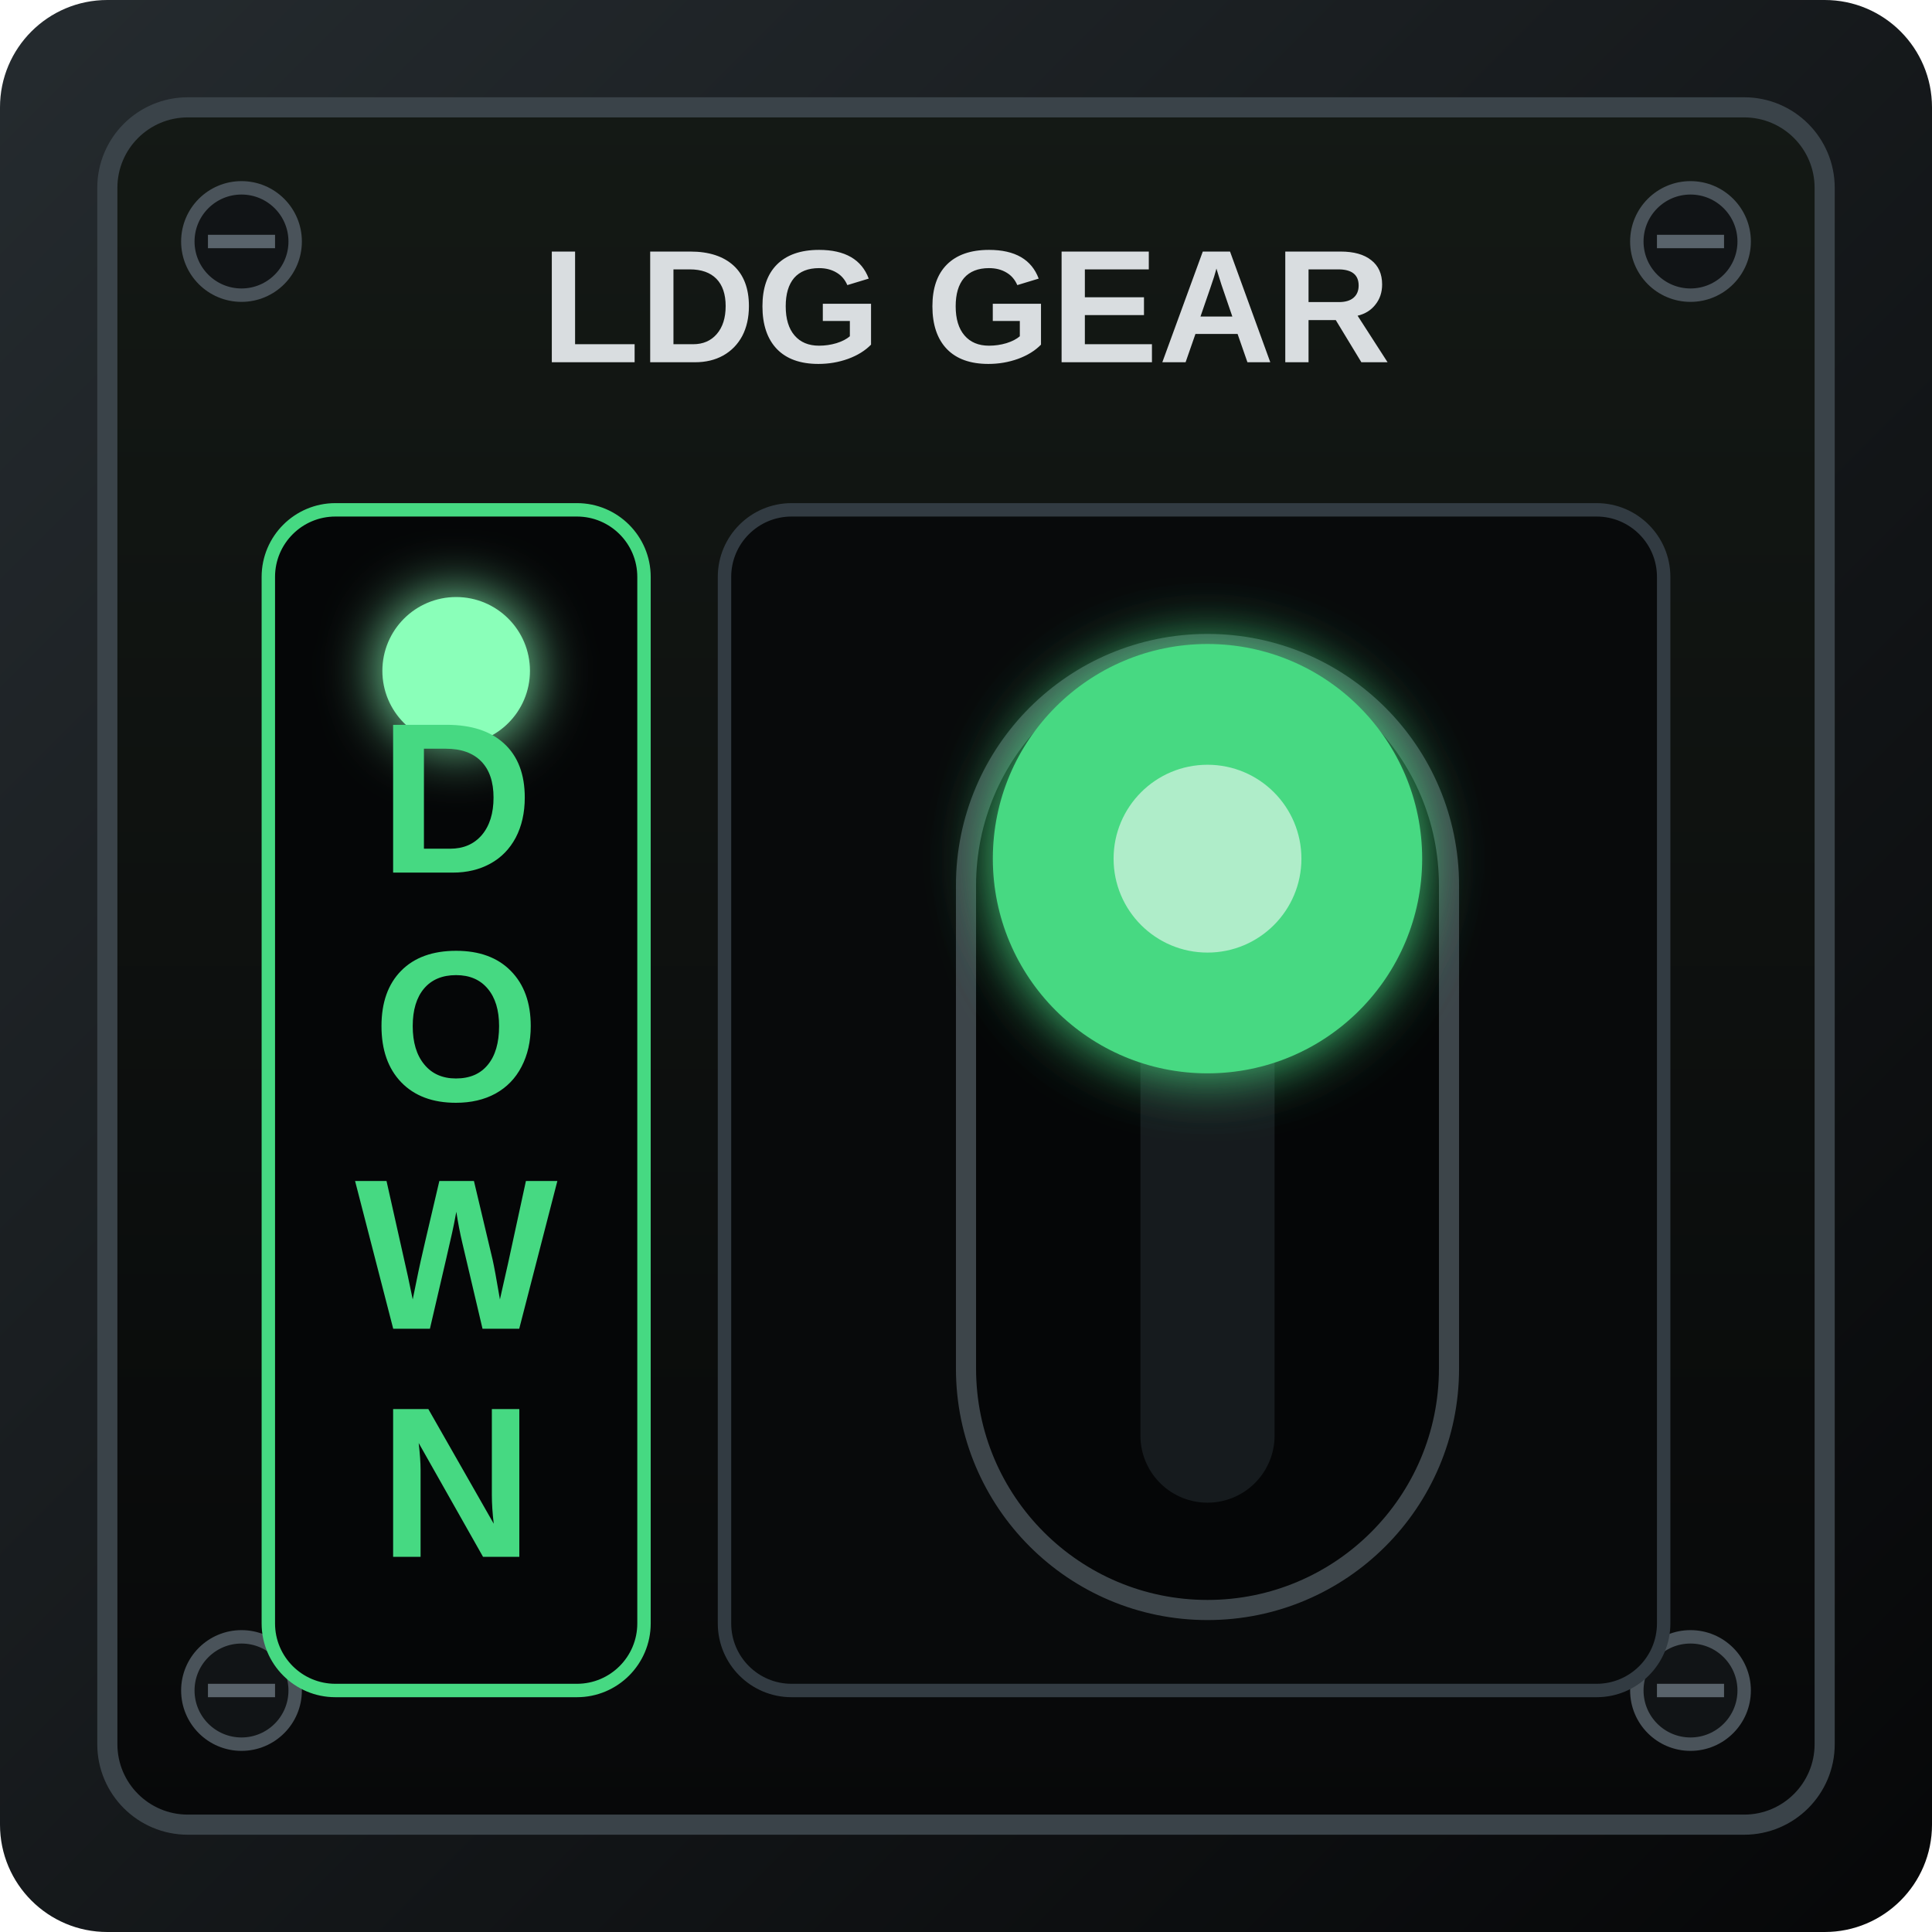
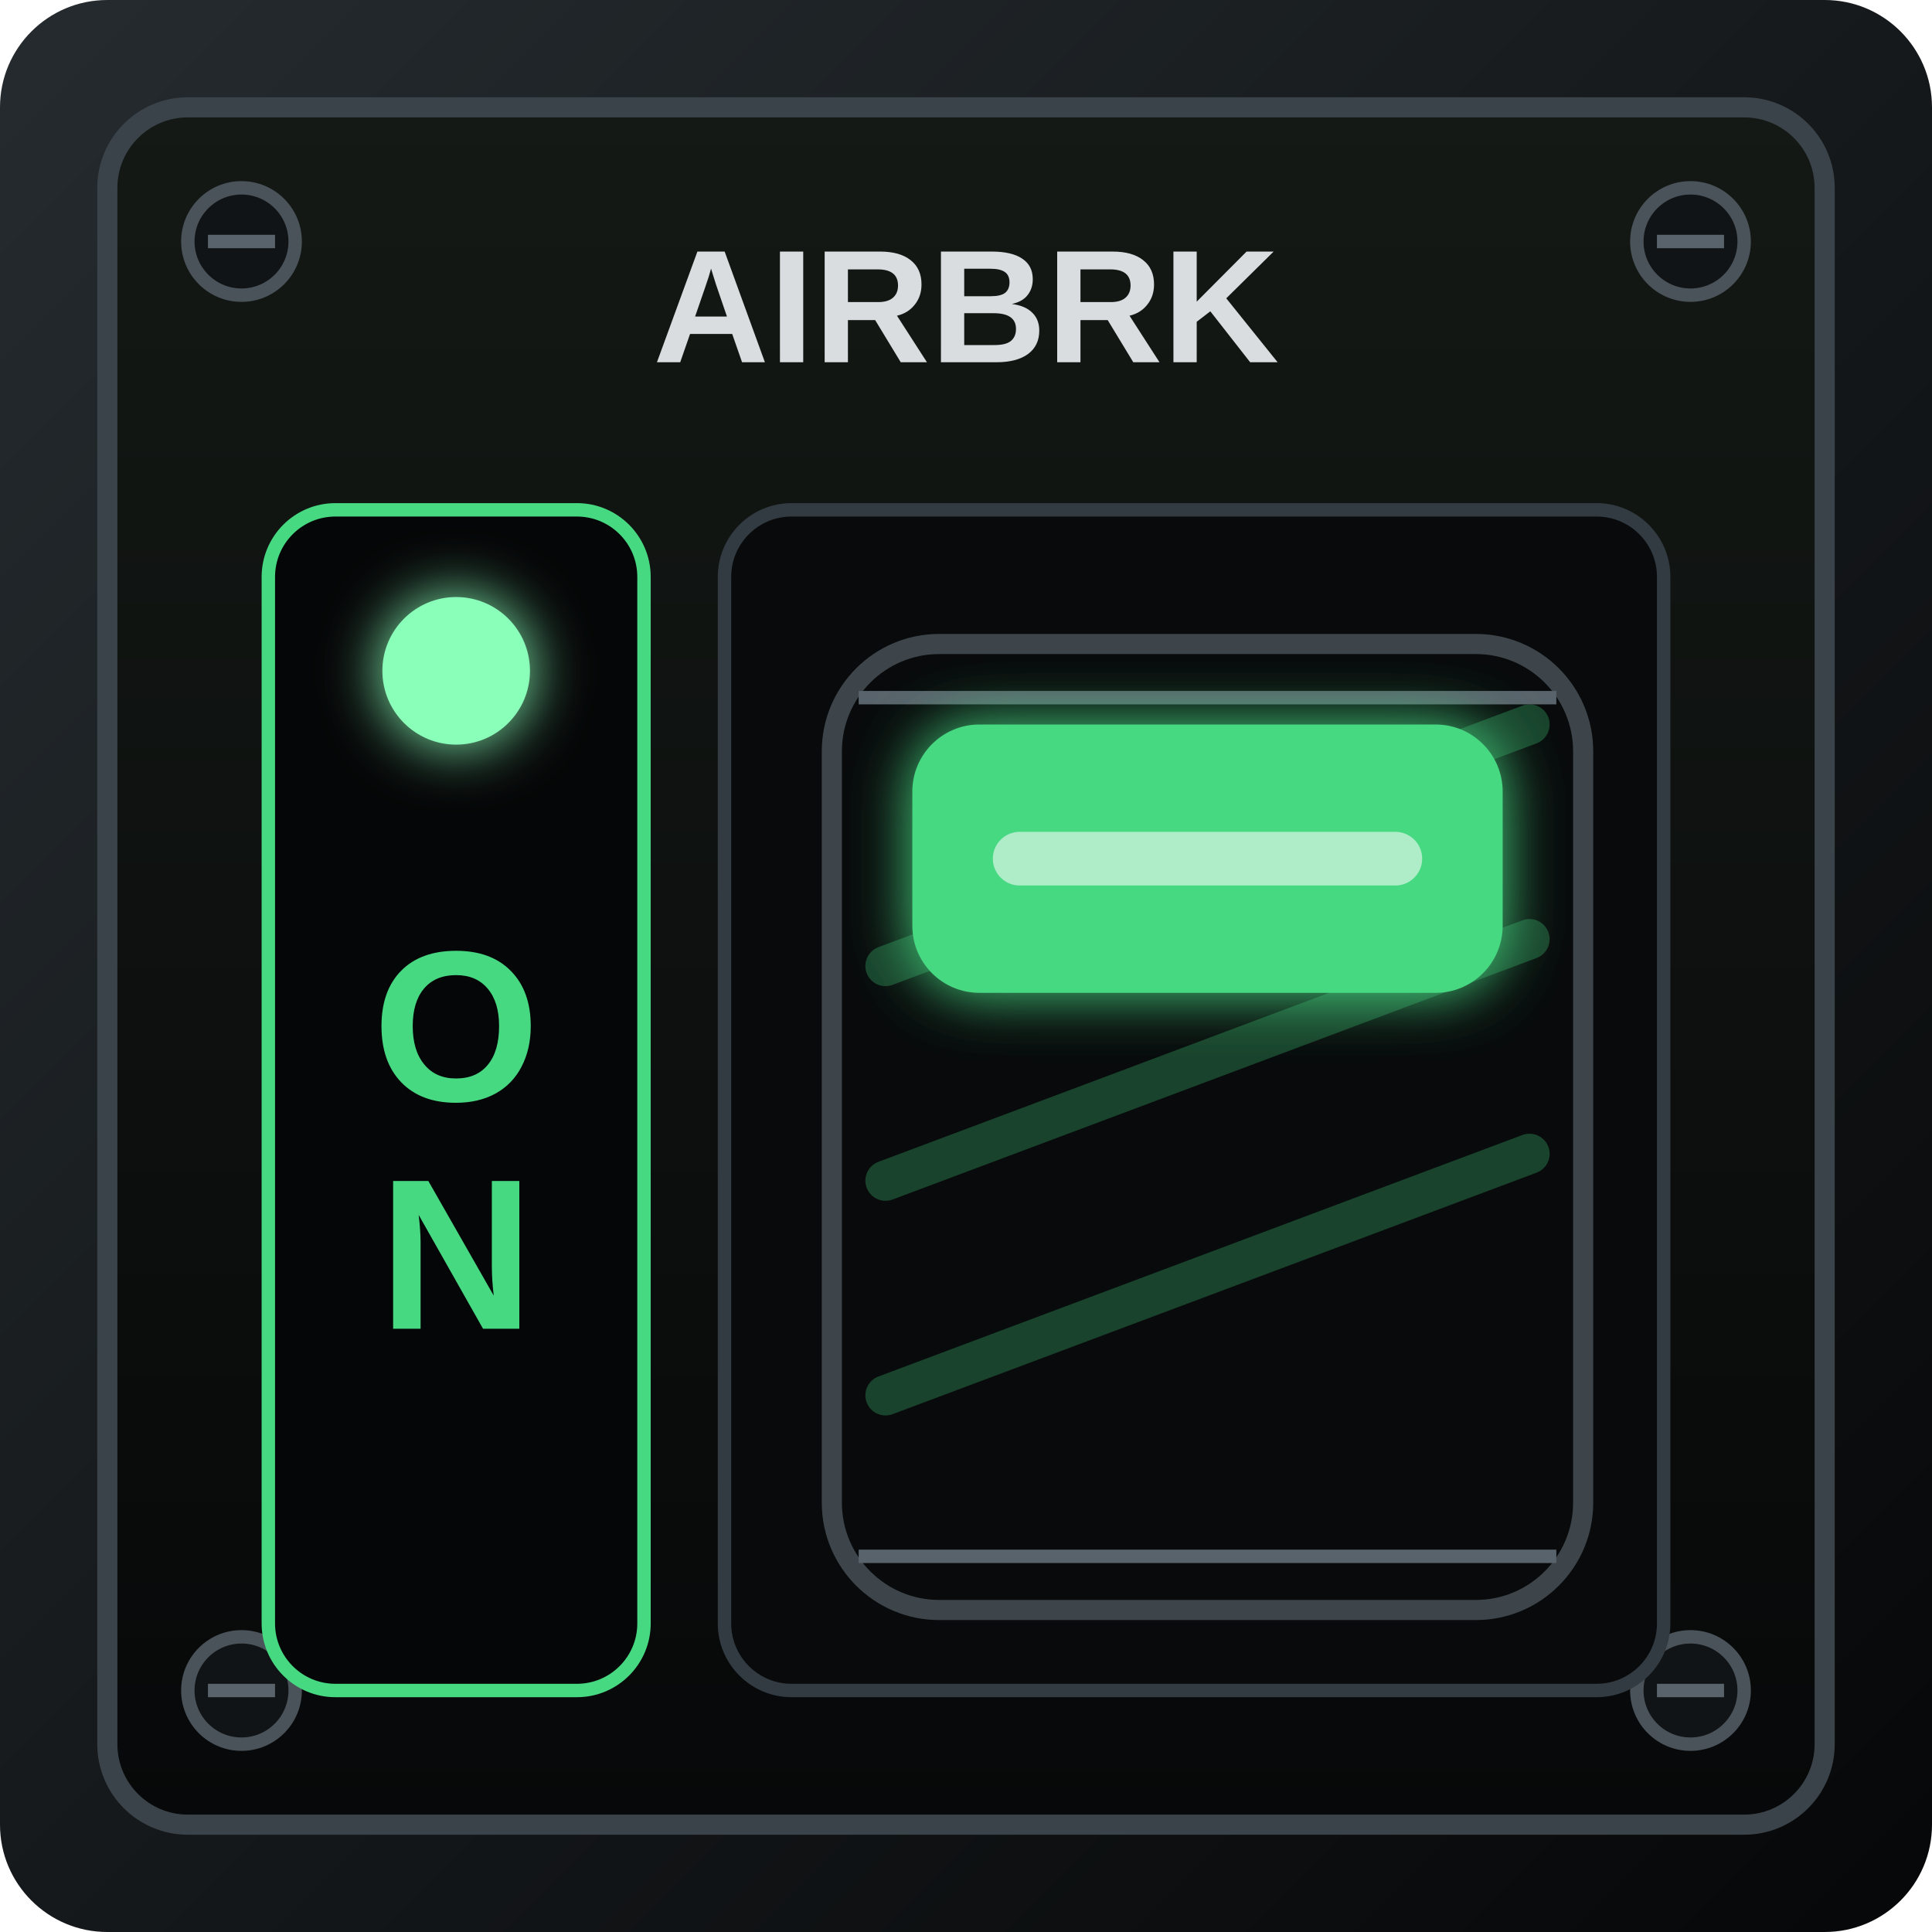
<svg xmlns="http://www.w3.org/2000/svg" width="144" height="144" viewBox="0 0 144 144">
  <defs>
    <linearGradient id="case" x1="0" y1="0" x2="1" y2="1">
      <stop offset="0" stop-color="#252b2f" />
      <stop offset="1" stop-color="#060708" />
    </linearGradient>
    <linearGradient id="plate" x1="0" y1="0" x2="0" y2="1">
      <stop offset="0" stop-color="#141915" />
      <stop offset="1" stop-color="#070809" />
    </linearGradient>
    <filter id="glow" x="-50%" y="-50%" width="200%" height="200%">
      <feGaussianBlur stdDeviation="2.2" result="blur" />
      <feMerge>
        <feMergeNode in="blur" />
        <feMergeNode in="SourceGraphic" />
      </feMerge>
    </filter>
  </defs>
  <rect width="144" height="144" rx="8" fill="url(#case)" />
  <rect x="8" y="8" width="128" height="128" rx="6" fill="url(#plate)" stroke="#3a4349" stroke-width="1.5" />
  <circle cx="18" cy="18" r="4" fill="#111416" stroke="#4a535a" stroke-width="1" />
  <path d="M15.5 18h5" stroke="#59636b" stroke-width="1" />
  <circle cx="126" cy="18" r="4" fill="#111416" stroke="#4a535a" stroke-width="1" />
  <path d="M123.5 18h5" stroke="#59636b" stroke-width="1" />
  <circle cx="18" cy="126" r="4" fill="#111416" stroke="#4a535a" stroke-width="1" />
  <path d="M15.5 126h5" stroke="#59636b" stroke-width="1" />
  <circle cx="126" cy="126" r="4" fill="#111416" stroke="#4a535a" stroke-width="1" />
  <path d="M123.5 126h5" stroke="#59636b" stroke-width="1" />
-   <text x="72" y="27" text-anchor="middle" fill="#d9dde0" font-size="12" font-family="Arial, sans-serif" font-weight="700">LDG GEAR</text>
+   <text x="72" y="27" text-anchor="middle" fill="#d9dde0" font-size="12" font-family="Arial, sans-serif" font-weight="700">AIRBRK</text>
  <rect x="20" y="38" width="28" height="88" rx="5" fill="#050607" stroke="#46d982" stroke-width="1" />
  <circle cx="34" cy="50" r="5.5" fill="#8affb9" filter="url(#glow)" />
-   <text x="34" y="60.5" text-anchor="middle" dominant-baseline="middle" fill="#46d982" font-size="16" font-family="Arial, sans-serif" font-weight="800">D</text>
  <text x="34" y="77.5" text-anchor="middle" dominant-baseline="middle" fill="#46d982" font-size="16" font-family="Arial, sans-serif" font-weight="800">O</text>
-   <text x="34" y="94.5" text-anchor="middle" dominant-baseline="middle" fill="#46d982" font-size="16" font-family="Arial, sans-serif" font-weight="800">W</text>
-   <text x="34" y="111.5" text-anchor="middle" dominant-baseline="middle" fill="#46d982" font-size="16" font-family="Arial, sans-serif" font-weight="800">N</text>
+   <text x="34" y="94.5" text-anchor="middle" dominant-baseline="middle" fill="#46d982" font-size="16" font-family="Arial, sans-serif" font-weight="800">N</text>
  <rect x="54" y="38" width="70" height="88" rx="5" fill="#080a0b" stroke="#323b42" stroke-width="1" />
-   <rect x="72" y="48" width="36" height="72" rx="18" fill="#050607" stroke="#3d454a" stroke-width="1.5" />
-   <path d="M90 61v46" stroke="#161b1e" stroke-width="10" stroke-linecap="round" />
-   <circle cx="90" cy="64" r="16" fill="#46d982" filter="url(#glow)" />
-   <circle cx="90" cy="64" r="7" fill="#f9fbfc" opacity="0.58" />
+   <path d="M66 104l48-18M66 88l48-18M66 72l48-18" stroke="#46d982" stroke-width="3" stroke-linecap="round" opacity="0.28" />
+   <rect x="62" y="48" width="56" height="72" rx="8" fill="none" stroke="#3d454a" stroke-width="1.5" />
+   <path d="M64 52h52M64 116h52" stroke="#59636b" stroke-width="1" />
+   <rect x="68" y="54" width="44" height="20" rx="5" fill="#46d982" filter="url(#glow)" />
+   <path d="M76 64h28" stroke="#f9fbfc" stroke-width="4" stroke-linecap="round" opacity="0.58" />
</svg>
